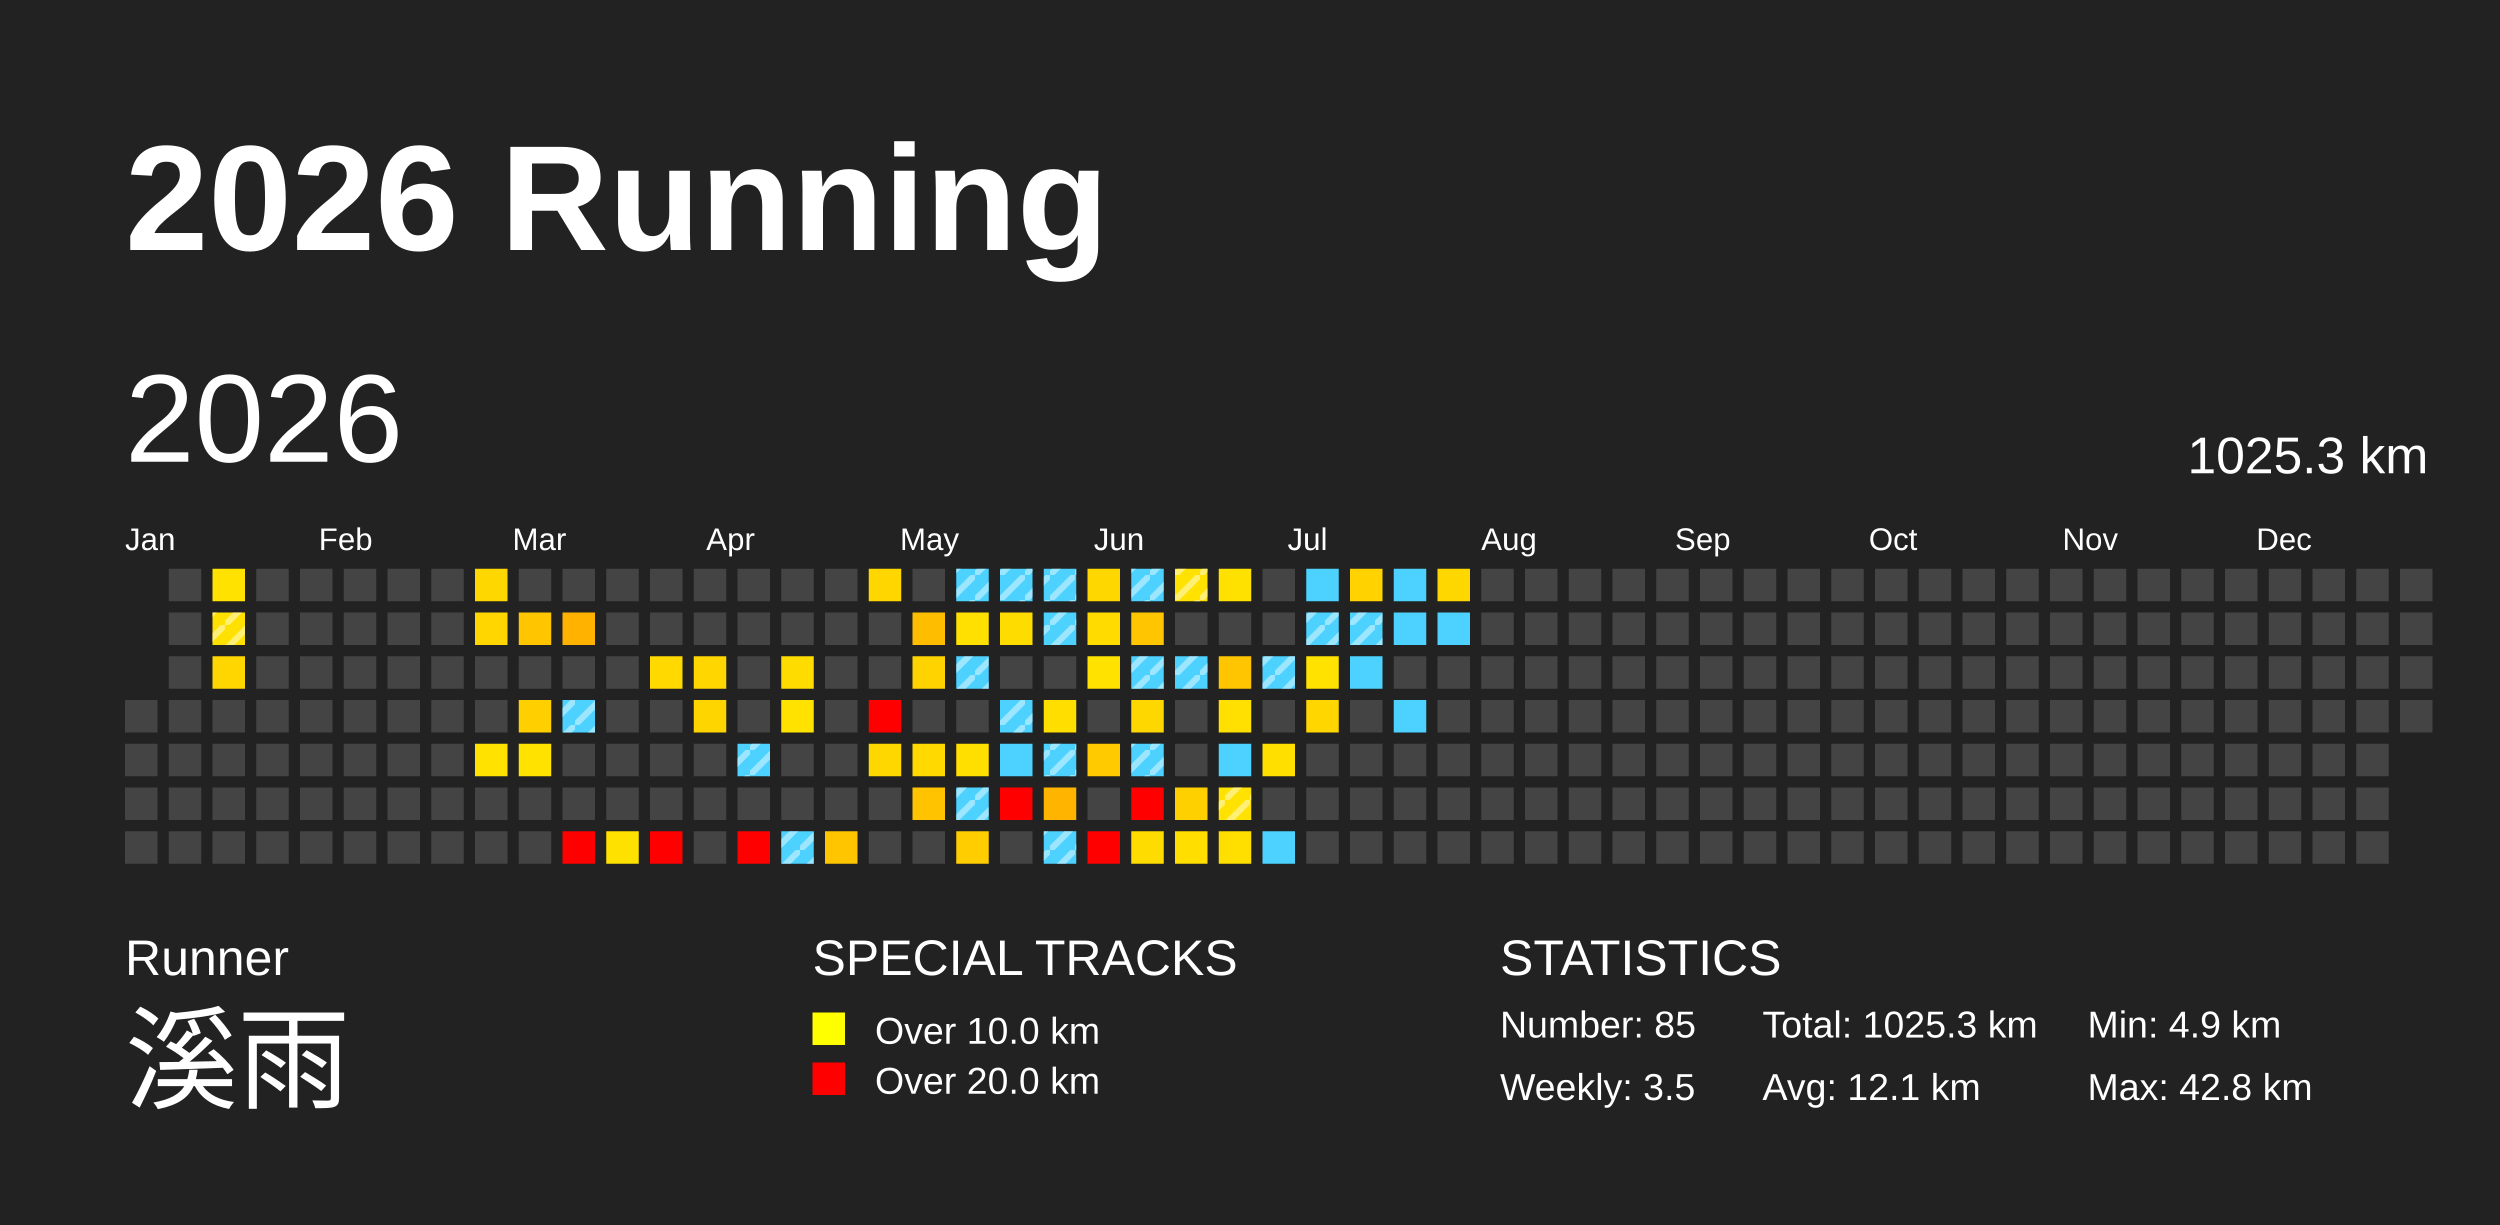
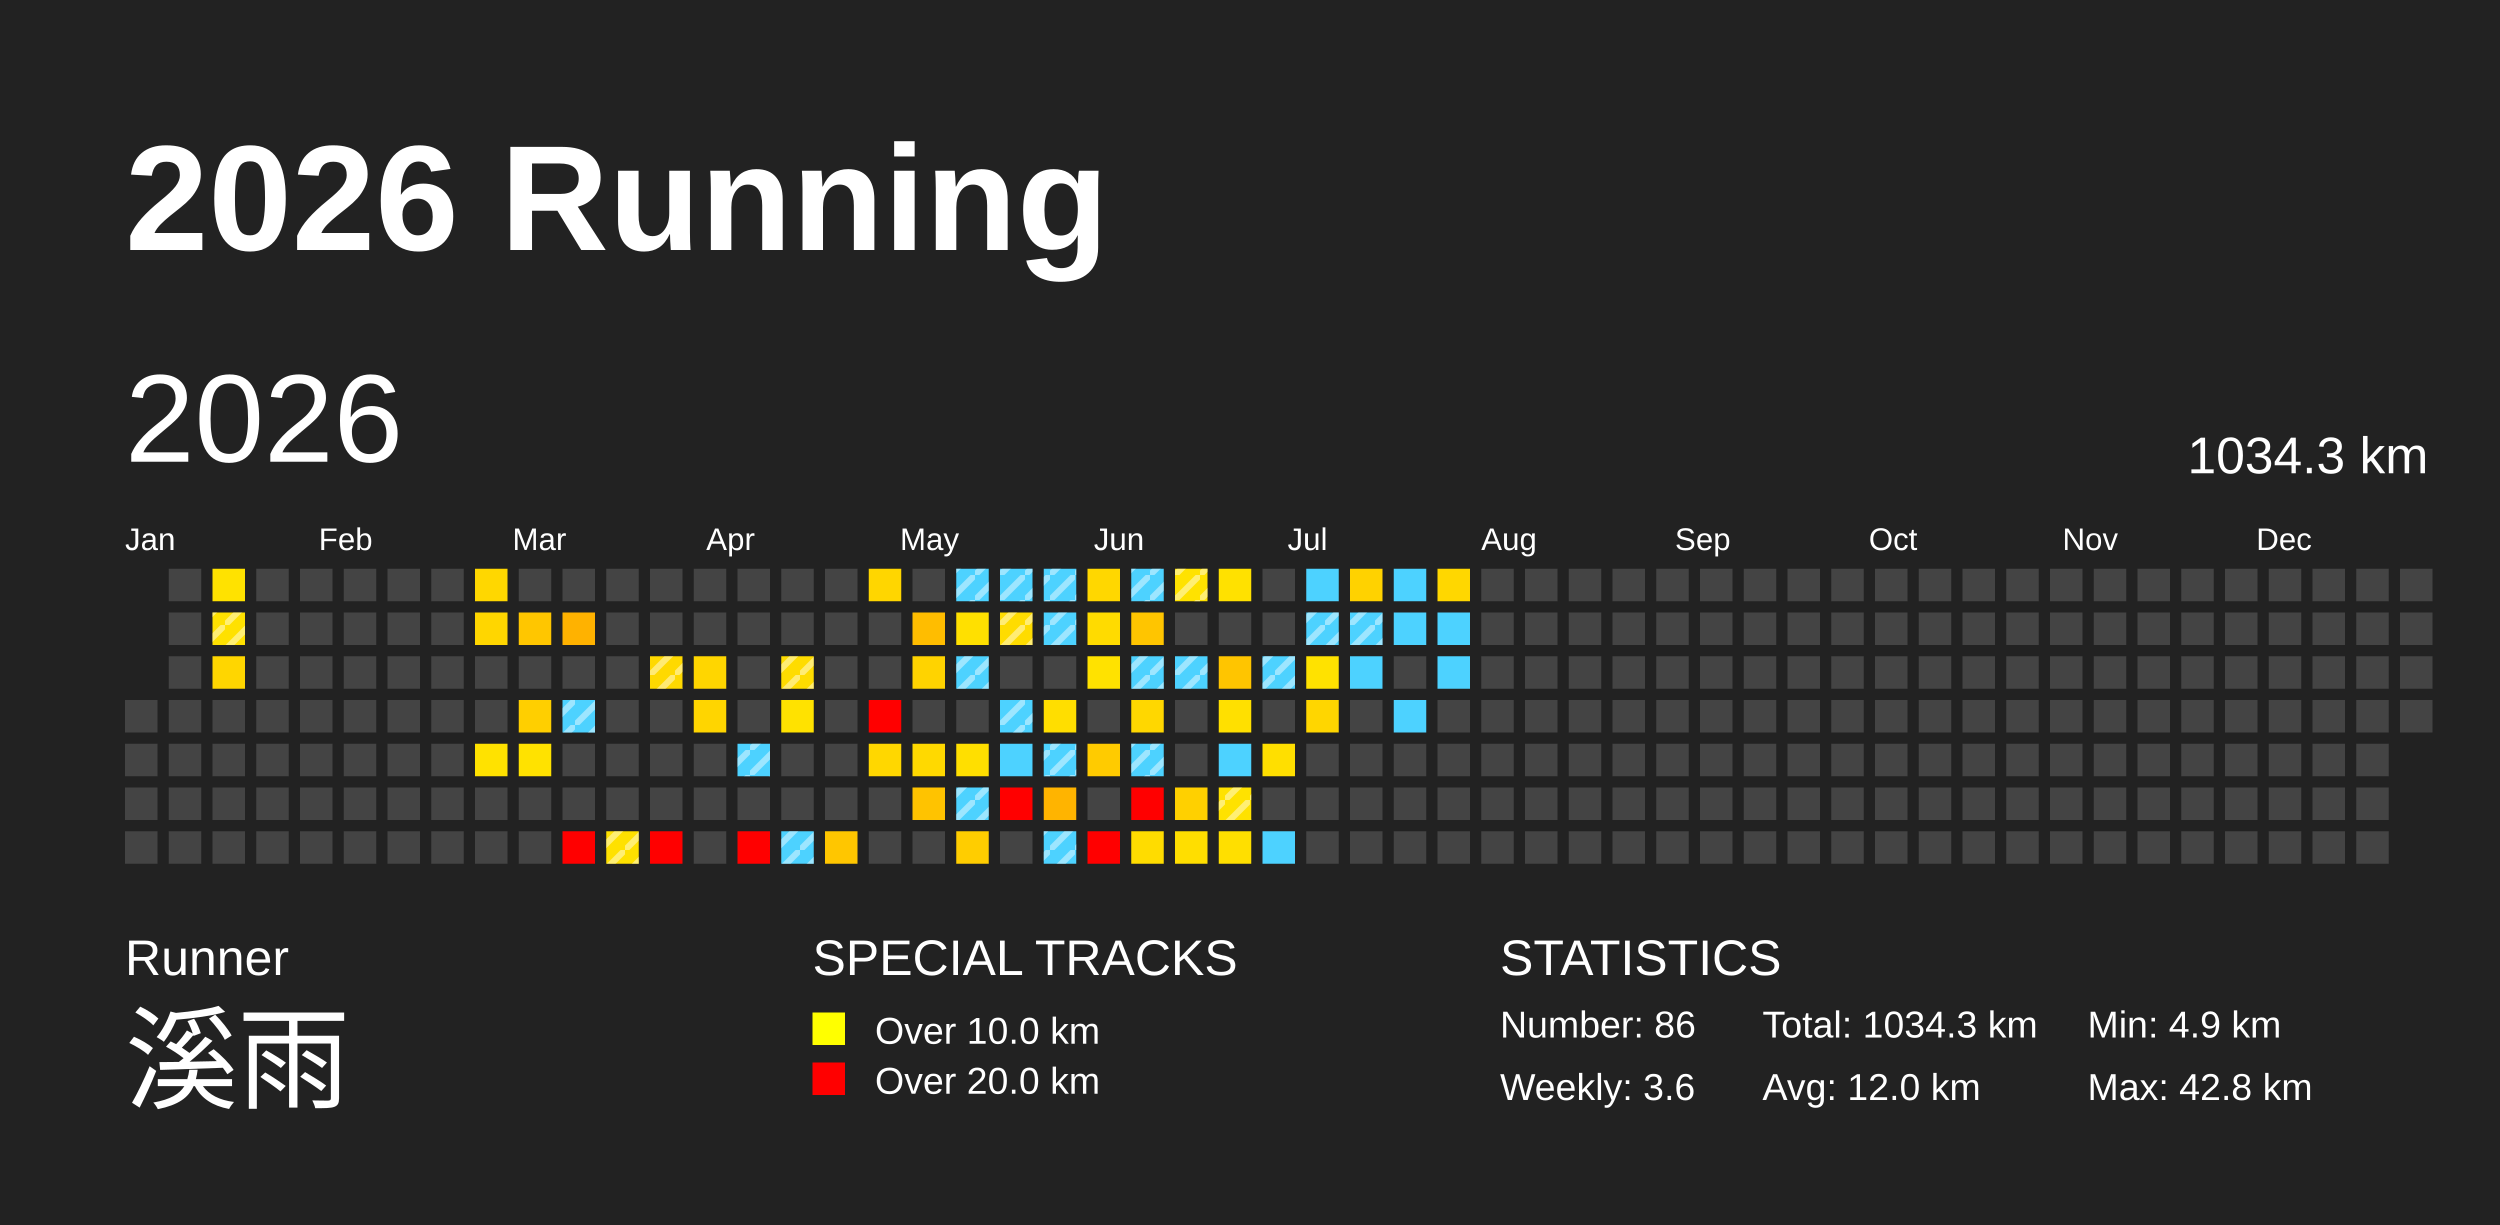
<svg xmlns="http://www.w3.org/2000/svg" baseProfile="full" height="98mm" version="1.1" viewBox="0,0,200,98" width="200mm">
  <defs>
    <pattern height="2" id="indoor-stripe" patternUnits="userSpaceOnUse" width="2">
      <line stroke="white" stroke-opacity="0.45" stroke-width="0.5" x1="0" x2="2" y1="2" y2="0" />
    </pattern>
  </defs>
  <rect fill="#222222" height="98" width="200" x="0" y="0" />
  <text fill="#FFFFFF" style="font-size:12px; font-family:Arial; font-weight:bold;" x="10" y="20">2026 Running</text>
  <text fill="#FFFFFF" style="font-size:4px; font-family:Arial" x="10" y="78">Runner</text>
  <text fill="#FFFFFF" style="font-size:9px; font-family:Arial" x="10" y="88">溪雨</text>
  <text fill="#FFFFFF" style="font-size:4px; font-family:Arial" x="65" y="78">SPECIAL TRACKS</text>
  <rect fill="yellow" height="2.6" width="2.6" x="65" y="81" />
  <text fill="#FFFFFF" style="font-size:3px; font-family:Arial" x="70" y="83.5">Over 10.0 km</text>
  <rect fill="red" height="2.6" width="2.6" x="65" y="85" />
  <text fill="#FFFFFF" style="font-size:3px; font-family:Arial" x="70" y="87.5">Over 20.0 km</text>
  <text fill="#FFFFFF" style="font-size:4px; font-family:Arial" x="120" y="78">STATISTICS</text>
-   <text fill="#FFFFFF" style="font-size:3px; font-family:Arial" x="120" y="83">Number: 85</text>
-   <text fill="#FFFFFF" style="font-size:3px; font-family:Arial" x="120" y="88">Weekly: 3.5</text>
-   <text fill="#FFFFFF" style="font-size:3px; font-family:Arial" x="141" y="83">Total: 1025.3 km</text>
-   <text fill="#FFFFFF" style="font-size:3px; font-family:Arial" x="141" y="88">Avg: 12.1 km</text>
+   <text fill="#FFFFFF" style="font-size:3px; font-family:Arial" x="120" y="83">Number: 86</text>
+   <text fill="#FFFFFF" style="font-size:3px; font-family:Arial" x="120" y="88">Weekly: 3.6</text>
+   <text fill="#FFFFFF" style="font-size:3px; font-family:Arial" x="141" y="83">Total: 1034.3 km</text>
+   <text fill="#FFFFFF" style="font-size:3px; font-family:Arial" x="141" y="88">Avg: 12.0 km</text>
  <text fill="#FFFFFF" style="font-size:3px; font-family:Arial" x="167" y="83">Min: 4.9 km</text>
  <text fill="#FFFFFF" style="font-size:3px; font-family:Arial" x="167" y="88">Max: 42.8 km</text>
  <text dominant-baseline="hanging" fill="#FFFFFF" style="font-size:10.0px; font-family:Arial;" x="10" y="30">2026</text>
-   <text dominant-baseline="hanging" fill="#FFFFFF" style="font-size:4.125px; font-family:Arial;" x="175" y="35">1025.3 km</text>
+   <text dominant-baseline="hanging" fill="#FFFFFF" style="font-size:4.125px; font-family:Arial;" x="175" y="35">1034.3 km</text>
  <text fill="#FFFFFF" style="font-size:2.5px; font-family:Arial" x="10.0" y="44">Jan</text>
  <text fill="#FFFFFF" style="font-size:2.5px; font-family:Arial" x="25.5" y="44">Feb</text>
  <text fill="#FFFFFF" style="font-size:2.5px; font-family:Arial" x="41.0" y="44">Mar</text>
  <text fill="#FFFFFF" style="font-size:2.5px; font-family:Arial" x="56.5" y="44">Apr</text>
  <text fill="#FFFFFF" style="font-size:2.5px; font-family:Arial" x="72.0" y="44">May</text>
  <text fill="#FFFFFF" style="font-size:2.5px; font-family:Arial" x="87.5" y="44">Jun</text>
  <text fill="#FFFFFF" style="font-size:2.5px; font-family:Arial" x="103.0" y="44">Jul</text>
  <text fill="#FFFFFF" style="font-size:2.5px; font-family:Arial" x="118.5" y="44">Aug</text>
  <text fill="#FFFFFF" style="font-size:2.5px; font-family:Arial" x="134.0" y="44">Sep</text>
  <text fill="#FFFFFF" style="font-size:2.5px; font-family:Arial" x="149.5" y="44">Oct</text>
  <text fill="#FFFFFF" style="font-size:2.5px; font-family:Arial" x="165.0" y="44">Nov</text>
  <text fill="#FFFFFF" style="font-size:2.5px; font-family:Arial" x="180.5" y="44">Dec</text>
  <rect fill="#444444" height="2.6" width="2.6" x="10.0" y="56.0" />
  <rect fill="#444444" height="2.6" width="2.6" x="10.0" y="59.5" />
  <rect fill="#444444" height="2.6" width="2.6" x="10.0" y="63.0" />
  <rect fill="#444444" height="2.6" width="2.6" x="10.0" y="66.5" />
  <rect fill="#444444" height="2.6" width="2.6" x="13.5" y="45.5" />
  <rect fill="#444444" height="2.6" width="2.6" x="13.5" y="49.0" />
  <rect fill="#444444" height="2.6" width="2.6" x="13.5" y="52.5" />
  <rect fill="#444444" height="2.6" width="2.6" x="13.5" y="56.0" />
  <rect fill="#444444" height="2.6" width="2.6" x="13.5" y="59.5" />
  <rect fill="#444444" height="2.6" width="2.6" x="13.5" y="63.0" />
  <rect fill="#444444" height="2.6" width="2.6" x="13.5" y="66.5" />
  <rect fill="#ffe200" height="2.6" width="2.6" x="17.0" y="45.5" />
  <rect fill="#ffe100" height="2.6" width="2.6" x="17.0" y="49.0" />
  <rect fill="url(#indoor-stripe)" height="2.6" style="pointer-events: none;" width="2.6" x="17.0" y="49.0" />
  <rect fill="#ffd600" height="2.6" width="2.6" x="17.0" y="52.5" />
  <rect fill="#444444" height="2.6" width="2.6" x="17.0" y="56.0" />
  <rect fill="#444444" height="2.6" width="2.6" x="17.0" y="59.5" />
  <rect fill="#444444" height="2.6" width="2.6" x="17.0" y="63.0" />
  <rect fill="#444444" height="2.6" width="2.6" x="17.0" y="66.5" />
  <rect fill="#444444" height="2.6" width="2.6" x="20.5" y="45.5" />
  <rect fill="#444444" height="2.6" width="2.6" x="20.5" y="49.0" />
  <rect fill="#444444" height="2.6" width="2.6" x="20.5" y="52.5" />
  <rect fill="#444444" height="2.6" width="2.6" x="20.5" y="56.0" />
  <rect fill="#444444" height="2.6" width="2.6" x="20.5" y="59.5" />
  <rect fill="#444444" height="2.6" width="2.6" x="20.5" y="63.0" />
  <rect fill="#444444" height="2.6" width="2.6" x="20.5" y="66.5" />
  <rect fill="#444444" height="2.6" width="2.6" x="24.0" y="45.5" />
  <rect fill="#444444" height="2.6" width="2.6" x="24.0" y="49.0" />
  <rect fill="#444444" height="2.6" width="2.6" x="24.0" y="52.5" />
  <rect fill="#444444" height="2.6" width="2.6" x="24.0" y="56.0" />
  <rect fill="#444444" height="2.6" width="2.6" x="24.0" y="59.5" />
  <rect fill="#444444" height="2.6" width="2.6" x="24.0" y="63.0" />
  <rect fill="#444444" height="2.6" width="2.6" x="24.0" y="66.5" />
  <rect fill="#444444" height="2.6" width="2.6" x="27.5" y="45.5" />
  <rect fill="#444444" height="2.6" width="2.6" x="27.5" y="49.0" />
  <rect fill="#444444" height="2.6" width="2.6" x="27.5" y="52.5" />
  <rect fill="#444444" height="2.6" width="2.6" x="27.5" y="56.0" />
  <rect fill="#444444" height="2.6" width="2.6" x="27.5" y="59.5" />
  <rect fill="#444444" height="2.6" width="2.6" x="27.5" y="63.0" />
  <rect fill="#444444" height="2.6" width="2.6" x="27.5" y="66.5" />
  <rect fill="#444444" height="2.6" width="2.6" x="31.0" y="45.5" />
  <rect fill="#444444" height="2.6" width="2.6" x="31.0" y="49.0" />
  <rect fill="#444444" height="2.6" width="2.6" x="31.0" y="52.5" />
  <rect fill="#444444" height="2.6" width="2.6" x="31.0" y="56.0" />
  <rect fill="#444444" height="2.6" width="2.6" x="31.0" y="59.5" />
  <rect fill="#444444" height="2.6" width="2.6" x="31.0" y="63.0" />
  <rect fill="#444444" height="2.6" width="2.6" x="31.0" y="66.5" />
  <rect fill="#444444" height="2.6" width="2.6" x="34.5" y="45.5" />
  <rect fill="#444444" height="2.6" width="2.6" x="34.5" y="49.0" />
  <rect fill="#444444" height="2.6" width="2.6" x="34.5" y="52.5" />
  <rect fill="#444444" height="2.6" width="2.6" x="34.5" y="56.0" />
  <rect fill="#444444" height="2.6" width="2.6" x="34.5" y="59.5" />
  <rect fill="#444444" height="2.6" width="2.6" x="34.5" y="63.0" />
  <rect fill="#444444" height="2.6" width="2.6" x="34.5" y="66.5" />
  <rect fill="#ffd700" height="2.6" width="2.6" x="38.0" y="45.5" />
  <rect fill="#ffd600" height="2.6" width="2.6" x="38.0" y="49.0" />
  <rect fill="#444444" height="2.6" width="2.6" x="38.0" y="52.5" />
  <rect fill="#444444" height="2.6" width="2.6" x="38.0" y="56.0" />
  <rect fill="#ffe200" height="2.6" width="2.6" x="38.0" y="59.5" />
  <rect fill="#444444" height="2.6" width="2.6" x="38.0" y="63.0" />
  <rect fill="#444444" height="2.6" width="2.6" x="38.0" y="66.5" />
  <rect fill="#444444" height="2.6" width="2.6" x="41.5" y="45.5" />
  <rect fill="#ffc600" height="2.6" width="2.6" x="41.5" y="49.0" />
  <rect fill="#444444" height="2.6" width="2.6" x="41.5" y="52.5" />
  <rect fill="#ffcf00" height="2.6" width="2.6" x="41.5" y="56.0" />
  <rect fill="#ffe200" height="2.6" width="2.6" x="41.5" y="59.5" />
  <rect fill="#444444" height="2.6" width="2.6" x="41.5" y="63.0" />
  <rect fill="#444444" height="2.6" width="2.6" x="41.5" y="66.5" />
  <rect fill="#444444" height="2.6" width="2.6" x="45.0" y="45.5" />
  <rect fill="#ffb200" height="2.6" width="2.6" x="45.0" y="49.0" />
  <rect fill="#444444" height="2.6" width="2.6" x="45.0" y="52.5" />
  <rect fill="#4dd2ff" height="2.6" width="2.6" x="45.0" y="56.0" />
  <rect fill="url(#indoor-stripe)" height="2.6" style="pointer-events: none;" width="2.6" x="45.0" y="56.0" />
  <rect fill="#444444" height="2.6" width="2.6" x="45.0" y="59.5" />
  <rect fill="#444444" height="2.6" width="2.6" x="45.0" y="63.0" />
  <rect fill="red" height="2.6" width="2.6" x="45.0" y="66.5" />
  <rect fill="#444444" height="2.6" width="2.6" x="48.5" y="45.5" />
  <rect fill="#444444" height="2.6" width="2.6" x="48.5" y="49.0" />
  <rect fill="#444444" height="2.6" width="2.6" x="48.5" y="52.5" />
  <rect fill="#444444" height="2.6" width="2.6" x="48.5" y="56.0" />
  <rect fill="#444444" height="2.6" width="2.6" x="48.5" y="59.5" />
  <rect fill="#444444" height="2.6" width="2.6" x="48.5" y="63.0" />
  <rect fill="#ffe100" height="2.6" width="2.6" x="48.5" y="66.5" />
+   <rect fill="url(#indoor-stripe)" height="2.6" style="pointer-events: none;" width="2.6" x="48.5" y="66.5" />
  <rect fill="#444444" height="2.6" width="2.6" x="52.0" y="45.5" />
  <rect fill="#444444" height="2.6" width="2.6" x="52.0" y="49.0" />
  <rect fill="#ffd900" height="2.6" width="2.6" x="52.0" y="52.5" />
+   <rect fill="url(#indoor-stripe)" height="2.6" style="pointer-events: none;" width="2.6" x="52.0" y="52.5" />
  <rect fill="#444444" height="2.6" width="2.6" x="52.0" y="56.0" />
  <rect fill="#444444" height="2.6" width="2.6" x="52.0" y="59.5" />
  <rect fill="#444444" height="2.6" width="2.6" x="52.0" y="63.0" />
  <rect fill="red" height="2.6" width="2.6" x="52.0" y="66.5" />
  <rect fill="#444444" height="2.6" width="2.6" x="55.5" y="45.5" />
  <rect fill="#444444" height="2.6" width="2.6" x="55.5" y="49.0" />
  <rect fill="#ffd600" height="2.6" width="2.6" x="55.5" y="52.5" />
  <rect fill="#ffd500" height="2.6" width="2.6" x="55.5" y="56.0" />
  <rect fill="#444444" height="2.6" width="2.6" x="55.5" y="59.5" />
  <rect fill="#444444" height="2.6" width="2.6" x="55.5" y="63.0" />
  <rect fill="#444444" height="2.6" width="2.6" x="55.5" y="66.5" />
  <rect fill="#444444" height="2.6" width="2.6" x="59.0" y="45.5" />
  <rect fill="#444444" height="2.6" width="2.6" x="59.0" y="49.0" />
  <rect fill="#444444" height="2.6" width="2.6" x="59.0" y="52.5" />
  <rect fill="#444444" height="2.6" width="2.6" x="59.0" y="56.0" />
  <rect fill="#4dd2ff" height="2.6" width="2.6" x="59.0" y="59.5" />
  <rect fill="url(#indoor-stripe)" height="2.6" style="pointer-events: none;" width="2.6" x="59.0" y="59.5" />
  <rect fill="#444444" height="2.6" width="2.6" x="59.0" y="63.0" />
  <rect fill="red" height="2.6" width="2.6" x="59.0" y="66.5" />
  <rect fill="#444444" height="2.6" width="2.6" x="62.5" y="45.5" />
  <rect fill="#444444" height="2.6" width="2.6" x="62.5" y="49.0" />
  <rect fill="#ffdc00" height="2.6" width="2.6" x="62.5" y="52.5" />
+   <rect fill="url(#indoor-stripe)" height="2.6" style="pointer-events: none;" width="2.6" x="62.5" y="52.5" />
  <rect fill="#ffe200" height="2.6" width="2.6" x="62.5" y="56.0" />
  <rect fill="#444444" height="2.6" width="2.6" x="62.5" y="59.5" />
  <rect fill="#444444" height="2.6" width="2.6" x="62.5" y="63.0" />
  <rect fill="#4dd2ff" height="2.6" width="2.6" x="62.5" y="66.5" />
  <rect fill="url(#indoor-stripe)" height="2.6" style="pointer-events: none;" width="2.6" x="62.5" y="66.5" />
  <rect fill="#444444" height="2.6" width="2.6" x="66.0" y="45.5" />
  <rect fill="#444444" height="2.6" width="2.6" x="66.0" y="49.0" />
  <rect fill="#444444" height="2.6" width="2.6" x="66.0" y="52.5" />
  <rect fill="#444444" height="2.6" width="2.6" x="66.0" y="56.0" />
  <rect fill="#444444" height="2.6" width="2.6" x="66.0" y="59.5" />
  <rect fill="#444444" height="2.6" width="2.6" x="66.0" y="63.0" />
  <rect fill="#ffc600" height="2.6" width="2.6" x="66.0" y="66.5" />
  <rect fill="#ffd600" height="2.6" width="2.6" x="69.5" y="45.5" />
  <rect fill="#444444" height="2.6" width="2.6" x="69.5" y="49.0" />
  <rect fill="#444444" height="2.6" width="2.6" x="69.5" y="52.5" />
  <rect fill="red" height="2.6" width="2.6" x="69.5" y="56.0" />
  <rect fill="#ffd700" height="2.6" width="2.6" x="69.5" y="59.5" />
  <rect fill="#444444" height="2.6" width="2.6" x="69.5" y="63.0" />
  <rect fill="#444444" height="2.6" width="2.6" x="69.5" y="66.5" />
  <rect fill="#444444" height="2.6" width="2.6" x="73.0" y="45.5" />
  <rect fill="#ffbd00" height="2.6" width="2.6" x="73.0" y="49.0" />
  <rect fill="#ffd300" height="2.6" width="2.6" x="73.0" y="52.5" />
  <rect fill="#444444" height="2.6" width="2.6" x="73.0" y="56.0" />
  <rect fill="#ffd900" height="2.6" width="2.6" x="73.0" y="59.5" />
  <rect fill="#ffc300" height="2.6" width="2.6" x="73.0" y="63.0" />
  <rect fill="#444444" height="2.6" width="2.6" x="73.0" y="66.5" />
  <rect fill="#4dd2ff" height="2.6" width="2.6" x="76.5" y="45.5" />
  <rect fill="url(#indoor-stripe)" height="2.6" style="pointer-events: none;" width="2.6" x="76.5" y="45.5" />
  <rect fill="#ffe000" height="2.6" width="2.6" x="76.5" y="49.0" />
  <rect fill="#4dd2ff" height="2.6" width="2.6" x="76.5" y="52.5" />
  <rect fill="url(#indoor-stripe)" height="2.6" style="pointer-events: none;" width="2.6" x="76.5" y="52.5" />
  <rect fill="#444444" height="2.6" width="2.6" x="76.5" y="56.0" />
  <rect fill="#ffdf00" height="2.6" width="2.6" x="76.5" y="59.5" />
  <rect fill="#4dd2ff" height="2.6" width="2.6" x="76.5" y="63.0" />
  <rect fill="url(#indoor-stripe)" height="2.6" style="pointer-events: none;" width="2.6" x="76.5" y="63.0" />
  <rect fill="#ffcd00" height="2.6" width="2.6" x="76.5" y="66.5" />
  <rect fill="#4dd2ff" height="2.6" width="2.6" x="80.0" y="45.5" />
  <rect fill="url(#indoor-stripe)" height="2.6" style="pointer-events: none;" width="2.6" x="80.0" y="45.5" />
  <rect fill="#ffdc00" height="2.6" width="2.6" x="80.0" y="49.0" />
+   <rect fill="url(#indoor-stripe)" height="2.6" style="pointer-events: none;" width="2.6" x="80.0" y="49.0" />
  <rect fill="#444444" height="2.6" width="2.6" x="80.0" y="52.5" />
  <rect fill="#4dd2ff" height="2.6" width="2.6" x="80.0" y="56.0" />
  <rect fill="url(#indoor-stripe)" height="2.6" style="pointer-events: none;" width="2.6" x="80.0" y="56.0" />
  <rect fill="#4dd2ff" height="2.6" width="2.6" x="80.0" y="59.5" />
  <rect fill="red" height="2.6" width="2.6" x="80.0" y="63.0" />
  <rect fill="#444444" height="2.6" width="2.6" x="80.0" y="66.5" />
  <rect fill="#4dd2ff" height="2.6" width="2.6" x="83.5" y="45.5" />
  <rect fill="url(#indoor-stripe)" height="2.6" style="pointer-events: none;" width="2.6" x="83.5" y="45.5" />
  <rect fill="#4dd2ff" height="2.6" width="2.6" x="83.5" y="49.0" />
  <rect fill="url(#indoor-stripe)" height="2.6" style="pointer-events: none;" width="2.6" x="83.5" y="49.0" />
  <rect fill="#444444" height="2.6" width="2.6" x="83.5" y="52.5" />
  <rect fill="#ffde00" height="2.6" width="2.6" x="83.5" y="56.0" />
  <rect fill="#4dd2ff" height="2.6" width="2.6" x="83.5" y="59.5" />
  <rect fill="url(#indoor-stripe)" height="2.6" style="pointer-events: none;" width="2.6" x="83.5" y="59.5" />
  <rect fill="#ffb400" height="2.6" width="2.6" x="83.5" y="63.0" />
  <rect fill="#4dd2ff" height="2.6" width="2.6" x="83.5" y="66.5" />
  <rect fill="url(#indoor-stripe)" height="2.6" style="pointer-events: none;" width="2.6" x="83.5" y="66.5" />
  <rect fill="#ffd700" height="2.6" width="2.6" x="87.0" y="45.5" />
  <rect fill="#ffdb00" height="2.6" width="2.6" x="87.0" y="49.0" />
  <rect fill="#ffe200" height="2.6" width="2.6" x="87.0" y="52.5" />
  <rect fill="#444444" height="2.6" width="2.6" x="87.0" y="56.0" />
  <rect fill="#ffcb00" height="2.6" width="2.6" x="87.0" y="59.5" />
  <rect fill="#444444" height="2.6" width="2.6" x="87.0" y="63.0" />
  <rect fill="red" height="2.6" width="2.6" x="87.0" y="66.5" />
  <rect fill="#4dd2ff" height="2.6" width="2.6" x="90.5" y="45.5" />
  <rect fill="url(#indoor-stripe)" height="2.6" style="pointer-events: none;" width="2.6" x="90.5" y="45.5" />
  <rect fill="#ffc500" height="2.6" width="2.6" x="90.5" y="49.0" />
  <rect fill="#4dd2ff" height="2.6" width="2.6" x="90.5" y="52.5" />
  <rect fill="url(#indoor-stripe)" height="2.6" style="pointer-events: none;" width="2.6" x="90.5" y="52.5" />
  <rect fill="#ffd700" height="2.6" width="2.6" x="90.5" y="56.0" />
  <rect fill="#4dd2ff" height="2.6" width="2.6" x="90.5" y="59.5" />
  <rect fill="url(#indoor-stripe)" height="2.6" style="pointer-events: none;" width="2.6" x="90.5" y="59.5" />
  <rect fill="red" height="2.6" width="2.6" x="90.5" y="63.0" />
  <rect fill="#ffdc00" height="2.6" width="2.6" x="90.5" y="66.5" />
  <rect fill="#ffe200" height="2.6" width="2.6" x="94.0" y="45.5" />
  <rect fill="url(#indoor-stripe)" height="2.6" style="pointer-events: none;" width="2.6" x="94.0" y="45.5" />
  <rect fill="#444444" height="2.6" width="2.6" x="94.0" y="49.0" />
  <rect fill="#4dd2ff" height="2.6" width="2.6" x="94.0" y="52.5" />
  <rect fill="url(#indoor-stripe)" height="2.6" style="pointer-events: none;" width="2.6" x="94.0" y="52.5" />
  <rect fill="#444444" height="2.6" width="2.6" x="94.0" y="56.0" />
  <rect fill="#444444" height="2.6" width="2.6" x="94.0" y="59.5" />
  <rect fill="#ffd000" height="2.6" width="2.6" x="94.0" y="63.0" />
  <rect fill="#ffde00" height="2.6" width="2.6" x="94.0" y="66.5" />
  <rect fill="#ffe100" height="2.6" width="2.6" x="97.5" y="45.5" />
  <rect fill="#444444" height="2.6" width="2.6" x="97.5" y="49.0" />
  <rect fill="#ffc500" height="2.6" width="2.6" x="97.5" y="52.5" />
  <rect fill="#ffe000" height="2.6" width="2.6" x="97.5" y="56.0" />
  <rect fill="#4dd2ff" height="2.6" width="2.6" x="97.5" y="59.5" />
  <rect fill="#ffe200" height="2.6" width="2.6" x="97.5" y="63.0" />
  <rect fill="url(#indoor-stripe)" height="2.6" style="pointer-events: none;" width="2.6" x="97.5" y="63.0" />
  <rect fill="#ffdf00" height="2.6" width="2.6" x="97.5" y="66.5" />
  <rect fill="#444444" height="2.6" width="2.6" x="101.0" y="45.5" />
  <rect fill="#444444" height="2.6" width="2.6" x="101.0" y="49.0" />
  <rect fill="#4dd2ff" height="2.6" width="2.6" x="101.0" y="52.5" />
  <rect fill="url(#indoor-stripe)" height="2.6" style="pointer-events: none;" width="2.6" x="101.0" y="52.5" />
  <rect fill="#444444" height="2.6" width="2.6" x="101.0" y="56.0" />
  <rect fill="#ffdf00" height="2.6" width="2.6" x="101.0" y="59.5" />
  <rect fill="#444444" height="2.6" width="2.6" x="101.0" y="63.0" />
  <rect fill="#4dd2ff" height="2.6" width="2.6" x="101.0" y="66.5" />
  <rect fill="#4dd2ff" height="2.6" width="2.6" x="104.5" y="45.5" />
  <rect fill="#4dd2ff" height="2.6" width="2.6" x="104.5" y="49.0" />
  <rect fill="url(#indoor-stripe)" height="2.6" style="pointer-events: none;" width="2.6" x="104.5" y="49.0" />
  <rect fill="#ffe200" height="2.6" width="2.6" x="104.5" y="52.5" />
  <rect fill="#ffd600" height="2.6" width="2.6" x="104.5" y="56.0" />
  <rect fill="#444444" height="2.6" width="2.6" x="104.5" y="59.5" />
  <rect fill="#444444" height="2.6" width="2.6" x="104.5" y="63.0" />
  <rect fill="#444444" height="2.6" width="2.6" x="104.5" y="66.5" />
  <rect fill="#ffd200" height="2.6" width="2.6" x="108.0" y="45.5" />
  <rect fill="#4dd2ff" height="2.6" width="2.6" x="108.0" y="49.0" />
  <rect fill="url(#indoor-stripe)" height="2.6" style="pointer-events: none;" width="2.6" x="108.0" y="49.0" />
  <rect fill="#4dd2ff" height="2.6" width="2.6" x="108.0" y="52.5" />
  <rect fill="#444444" height="2.6" width="2.6" x="108.0" y="56.0" />
  <rect fill="#444444" height="2.6" width="2.6" x="108.0" y="59.5" />
  <rect fill="#444444" height="2.6" width="2.6" x="108.0" y="63.0" />
  <rect fill="#444444" height="2.6" width="2.6" x="108.0" y="66.5" />
  <rect fill="#4dd2ff" height="2.6" width="2.6" x="111.5" y="45.5" />
  <rect fill="#4dd2ff" height="2.6" width="2.6" x="111.5" y="49.0" />
  <rect fill="#444444" height="2.6" width="2.6" x="111.5" y="52.5" />
  <rect fill="#4dd2ff" height="2.6" width="2.6" x="111.5" y="56.0" />
  <rect fill="#444444" height="2.6" width="2.6" x="111.5" y="59.5" />
  <rect fill="#444444" height="2.6" width="2.6" x="111.5" y="63.0" />
  <rect fill="#444444" height="2.6" width="2.6" x="111.5" y="66.5" />
  <rect fill="#ffd700" height="2.6" width="2.6" x="115.0" y="45.5" />
  <rect fill="#4dd2ff" height="2.6" width="2.6" x="115.0" y="49.0" />
-   <rect fill="#444444" height="2.6" width="2.6" x="115.0" y="52.5" />
+   <rect fill="#4dd2ff" height="2.6" width="2.6" x="115.0" y="52.5" />
  <rect fill="#444444" height="2.6" width="2.6" x="115.0" y="56.0" />
  <rect fill="#444444" height="2.6" width="2.6" x="115.0" y="59.5" />
  <rect fill="#444444" height="2.6" width="2.6" x="115.0" y="63.0" />
  <rect fill="#444444" height="2.6" width="2.6" x="115.0" y="66.5" />
  <rect fill="#444444" height="2.6" width="2.6" x="118.5" y="45.5" />
  <rect fill="#444444" height="2.6" width="2.6" x="118.5" y="49.0" />
  <rect fill="#444444" height="2.6" width="2.6" x="118.5" y="52.5" />
  <rect fill="#444444" height="2.6" width="2.6" x="118.5" y="56.0" />
  <rect fill="#444444" height="2.6" width="2.6" x="118.5" y="59.5" />
  <rect fill="#444444" height="2.6" width="2.6" x="118.5" y="63.0" />
  <rect fill="#444444" height="2.6" width="2.6" x="118.5" y="66.5" />
  <rect fill="#444444" height="2.6" width="2.6" x="122.0" y="45.5" />
  <rect fill="#444444" height="2.6" width="2.6" x="122.0" y="49.0" />
  <rect fill="#444444" height="2.6" width="2.6" x="122.0" y="52.5" />
  <rect fill="#444444" height="2.6" width="2.6" x="122.0" y="56.0" />
  <rect fill="#444444" height="2.6" width="2.6" x="122.0" y="59.5" />
  <rect fill="#444444" height="2.6" width="2.6" x="122.0" y="63.0" />
  <rect fill="#444444" height="2.6" width="2.6" x="122.0" y="66.5" />
  <rect fill="#444444" height="2.6" width="2.6" x="125.5" y="45.5" />
  <rect fill="#444444" height="2.6" width="2.6" x="125.5" y="49.0" />
  <rect fill="#444444" height="2.6" width="2.6" x="125.5" y="52.5" />
  <rect fill="#444444" height="2.6" width="2.6" x="125.5" y="56.0" />
  <rect fill="#444444" height="2.6" width="2.6" x="125.5" y="59.5" />
  <rect fill="#444444" height="2.6" width="2.6" x="125.5" y="63.0" />
  <rect fill="#444444" height="2.6" width="2.6" x="125.5" y="66.5" />
  <rect fill="#444444" height="2.6" width="2.6" x="129.0" y="45.5" />
  <rect fill="#444444" height="2.6" width="2.6" x="129.0" y="49.0" />
  <rect fill="#444444" height="2.6" width="2.6" x="129.0" y="52.5" />
  <rect fill="#444444" height="2.6" width="2.6" x="129.0" y="56.0" />
  <rect fill="#444444" height="2.6" width="2.6" x="129.0" y="59.5" />
  <rect fill="#444444" height="2.6" width="2.6" x="129.0" y="63.0" />
  <rect fill="#444444" height="2.6" width="2.6" x="129.0" y="66.5" />
  <rect fill="#444444" height="2.6" width="2.6" x="132.5" y="45.5" />
  <rect fill="#444444" height="2.6" width="2.6" x="132.5" y="49.0" />
  <rect fill="#444444" height="2.6" width="2.6" x="132.5" y="52.5" />
  <rect fill="#444444" height="2.6" width="2.6" x="132.5" y="56.0" />
  <rect fill="#444444" height="2.6" width="2.6" x="132.5" y="59.5" />
  <rect fill="#444444" height="2.6" width="2.6" x="132.5" y="63.0" />
  <rect fill="#444444" height="2.6" width="2.6" x="132.5" y="66.5" />
  <rect fill="#444444" height="2.6" width="2.6" x="136.0" y="45.5" />
  <rect fill="#444444" height="2.6" width="2.6" x="136.0" y="49.0" />
  <rect fill="#444444" height="2.6" width="2.6" x="136.0" y="52.5" />
  <rect fill="#444444" height="2.6" width="2.6" x="136.0" y="56.0" />
  <rect fill="#444444" height="2.6" width="2.6" x="136.0" y="59.5" />
  <rect fill="#444444" height="2.6" width="2.6" x="136.0" y="63.0" />
  <rect fill="#444444" height="2.6" width="2.6" x="136.0" y="66.5" />
  <rect fill="#444444" height="2.6" width="2.6" x="139.5" y="45.5" />
  <rect fill="#444444" height="2.6" width="2.6" x="139.5" y="49.0" />
  <rect fill="#444444" height="2.6" width="2.6" x="139.5" y="52.5" />
  <rect fill="#444444" height="2.6" width="2.6" x="139.5" y="56.0" />
  <rect fill="#444444" height="2.6" width="2.6" x="139.5" y="59.5" />
  <rect fill="#444444" height="2.6" width="2.6" x="139.5" y="63.0" />
  <rect fill="#444444" height="2.6" width="2.6" x="139.5" y="66.5" />
  <rect fill="#444444" height="2.6" width="2.6" x="143.0" y="45.5" />
  <rect fill="#444444" height="2.6" width="2.6" x="143.0" y="49.0" />
  <rect fill="#444444" height="2.6" width="2.6" x="143.0" y="52.5" />
  <rect fill="#444444" height="2.6" width="2.6" x="143.0" y="56.0" />
  <rect fill="#444444" height="2.6" width="2.6" x="143.0" y="59.5" />
  <rect fill="#444444" height="2.6" width="2.6" x="143.0" y="63.0" />
  <rect fill="#444444" height="2.6" width="2.6" x="143.0" y="66.5" />
  <rect fill="#444444" height="2.6" width="2.6" x="146.5" y="45.5" />
  <rect fill="#444444" height="2.6" width="2.6" x="146.5" y="49.0" />
  <rect fill="#444444" height="2.6" width="2.6" x="146.5" y="52.5" />
  <rect fill="#444444" height="2.6" width="2.6" x="146.5" y="56.0" />
  <rect fill="#444444" height="2.6" width="2.6" x="146.5" y="59.5" />
  <rect fill="#444444" height="2.6" width="2.6" x="146.5" y="63.0" />
  <rect fill="#444444" height="2.6" width="2.6" x="146.5" y="66.5" />
  <rect fill="#444444" height="2.6" width="2.6" x="150.0" y="45.5" />
  <rect fill="#444444" height="2.6" width="2.6" x="150.0" y="49.0" />
  <rect fill="#444444" height="2.6" width="2.6" x="150.0" y="52.5" />
  <rect fill="#444444" height="2.6" width="2.6" x="150.0" y="56.0" />
  <rect fill="#444444" height="2.6" width="2.6" x="150.0" y="59.5" />
  <rect fill="#444444" height="2.6" width="2.6" x="150.0" y="63.0" />
  <rect fill="#444444" height="2.6" width="2.6" x="150.0" y="66.5" />
  <rect fill="#444444" height="2.6" width="2.6" x="153.5" y="45.5" />
  <rect fill="#444444" height="2.6" width="2.6" x="153.5" y="49.0" />
  <rect fill="#444444" height="2.6" width="2.6" x="153.5" y="52.5" />
  <rect fill="#444444" height="2.6" width="2.6" x="153.5" y="56.0" />
  <rect fill="#444444" height="2.6" width="2.6" x="153.5" y="59.5" />
  <rect fill="#444444" height="2.6" width="2.6" x="153.5" y="63.0" />
  <rect fill="#444444" height="2.6" width="2.6" x="153.5" y="66.5" />
  <rect fill="#444444" height="2.6" width="2.6" x="157.0" y="45.5" />
  <rect fill="#444444" height="2.6" width="2.6" x="157.0" y="49.0" />
  <rect fill="#444444" height="2.6" width="2.6" x="157.0" y="52.5" />
  <rect fill="#444444" height="2.6" width="2.6" x="157.0" y="56.0" />
  <rect fill="#444444" height="2.6" width="2.6" x="157.0" y="59.5" />
  <rect fill="#444444" height="2.6" width="2.6" x="157.0" y="63.0" />
  <rect fill="#444444" height="2.6" width="2.6" x="157.0" y="66.5" />
  <rect fill="#444444" height="2.6" width="2.6" x="160.5" y="45.5" />
  <rect fill="#444444" height="2.6" width="2.6" x="160.5" y="49.0" />
  <rect fill="#444444" height="2.6" width="2.6" x="160.5" y="52.5" />
  <rect fill="#444444" height="2.6" width="2.6" x="160.5" y="56.0" />
  <rect fill="#444444" height="2.6" width="2.6" x="160.5" y="59.5" />
  <rect fill="#444444" height="2.6" width="2.6" x="160.5" y="63.0" />
  <rect fill="#444444" height="2.6" width="2.6" x="160.5" y="66.5" />
  <rect fill="#444444" height="2.6" width="2.6" x="164.0" y="45.5" />
  <rect fill="#444444" height="2.6" width="2.6" x="164.0" y="49.0" />
  <rect fill="#444444" height="2.6" width="2.6" x="164.0" y="52.5" />
  <rect fill="#444444" height="2.6" width="2.6" x="164.0" y="56.0" />
  <rect fill="#444444" height="2.6" width="2.6" x="164.0" y="59.5" />
  <rect fill="#444444" height="2.6" width="2.6" x="164.0" y="63.0" />
  <rect fill="#444444" height="2.6" width="2.6" x="164.0" y="66.5" />
  <rect fill="#444444" height="2.6" width="2.6" x="167.5" y="45.5" />
  <rect fill="#444444" height="2.6" width="2.6" x="167.5" y="49.0" />
  <rect fill="#444444" height="2.6" width="2.6" x="167.5" y="52.5" />
  <rect fill="#444444" height="2.6" width="2.6" x="167.5" y="56.0" />
  <rect fill="#444444" height="2.6" width="2.6" x="167.5" y="59.5" />
  <rect fill="#444444" height="2.6" width="2.6" x="167.5" y="63.0" />
  <rect fill="#444444" height="2.6" width="2.6" x="167.5" y="66.5" />
  <rect fill="#444444" height="2.6" width="2.6" x="171.0" y="45.5" />
  <rect fill="#444444" height="2.6" width="2.6" x="171.0" y="49.0" />
  <rect fill="#444444" height="2.6" width="2.6" x="171.0" y="52.5" />
  <rect fill="#444444" height="2.6" width="2.6" x="171.0" y="56.0" />
  <rect fill="#444444" height="2.6" width="2.6" x="171.0" y="59.5" />
  <rect fill="#444444" height="2.6" width="2.6" x="171.0" y="63.0" />
  <rect fill="#444444" height="2.6" width="2.6" x="171.0" y="66.5" />
  <rect fill="#444444" height="2.6" width="2.6" x="174.5" y="45.5" />
  <rect fill="#444444" height="2.6" width="2.6" x="174.5" y="49.0" />
  <rect fill="#444444" height="2.6" width="2.6" x="174.5" y="52.5" />
  <rect fill="#444444" height="2.6" width="2.6" x="174.5" y="56.0" />
  <rect fill="#444444" height="2.6" width="2.6" x="174.5" y="59.5" />
  <rect fill="#444444" height="2.6" width="2.6" x="174.5" y="63.0" />
  <rect fill="#444444" height="2.6" width="2.6" x="174.5" y="66.5" />
  <rect fill="#444444" height="2.6" width="2.6" x="178.0" y="45.5" />
  <rect fill="#444444" height="2.6" width="2.6" x="178.0" y="49.0" />
  <rect fill="#444444" height="2.6" width="2.6" x="178.0" y="52.5" />
  <rect fill="#444444" height="2.6" width="2.6" x="178.0" y="56.0" />
  <rect fill="#444444" height="2.6" width="2.6" x="178.0" y="59.5" />
  <rect fill="#444444" height="2.6" width="2.6" x="178.0" y="63.0" />
  <rect fill="#444444" height="2.6" width="2.6" x="178.0" y="66.5" />
  <rect fill="#444444" height="2.6" width="2.6" x="181.5" y="45.5" />
  <rect fill="#444444" height="2.6" width="2.6" x="181.5" y="49.0" />
  <rect fill="#444444" height="2.6" width="2.6" x="181.5" y="52.5" />
  <rect fill="#444444" height="2.6" width="2.6" x="181.5" y="56.0" />
  <rect fill="#444444" height="2.6" width="2.6" x="181.5" y="59.5" />
  <rect fill="#444444" height="2.6" width="2.6" x="181.5" y="63.0" />
  <rect fill="#444444" height="2.6" width="2.6" x="181.5" y="66.5" />
  <rect fill="#444444" height="2.6" width="2.6" x="185.0" y="45.5" />
  <rect fill="#444444" height="2.6" width="2.6" x="185.0" y="49.0" />
  <rect fill="#444444" height="2.6" width="2.6" x="185.0" y="52.5" />
  <rect fill="#444444" height="2.6" width="2.6" x="185.0" y="56.0" />
  <rect fill="#444444" height="2.6" width="2.6" x="185.0" y="59.5" />
  <rect fill="#444444" height="2.6" width="2.6" x="185.0" y="63.0" />
  <rect fill="#444444" height="2.6" width="2.6" x="185.0" y="66.5" />
  <rect fill="#444444" height="2.6" width="2.6" x="188.5" y="45.5" />
  <rect fill="#444444" height="2.6" width="2.6" x="188.5" y="49.0" />
  <rect fill="#444444" height="2.6" width="2.6" x="188.5" y="52.5" />
  <rect fill="#444444" height="2.6" width="2.6" x="188.5" y="56.0" />
  <rect fill="#444444" height="2.6" width="2.6" x="188.5" y="59.5" />
  <rect fill="#444444" height="2.6" width="2.6" x="188.5" y="63.0" />
  <rect fill="#444444" height="2.6" width="2.6" x="188.5" y="66.5" />
  <rect fill="#444444" height="2.6" width="2.6" x="192.0" y="45.5" />
  <rect fill="#444444" height="2.6" width="2.6" x="192.0" y="49.0" />
  <rect fill="#444444" height="2.6" width="2.6" x="192.0" y="52.5" />
  <rect fill="#444444" height="2.6" width="2.6" x="192.0" y="56.0" />
</svg>
